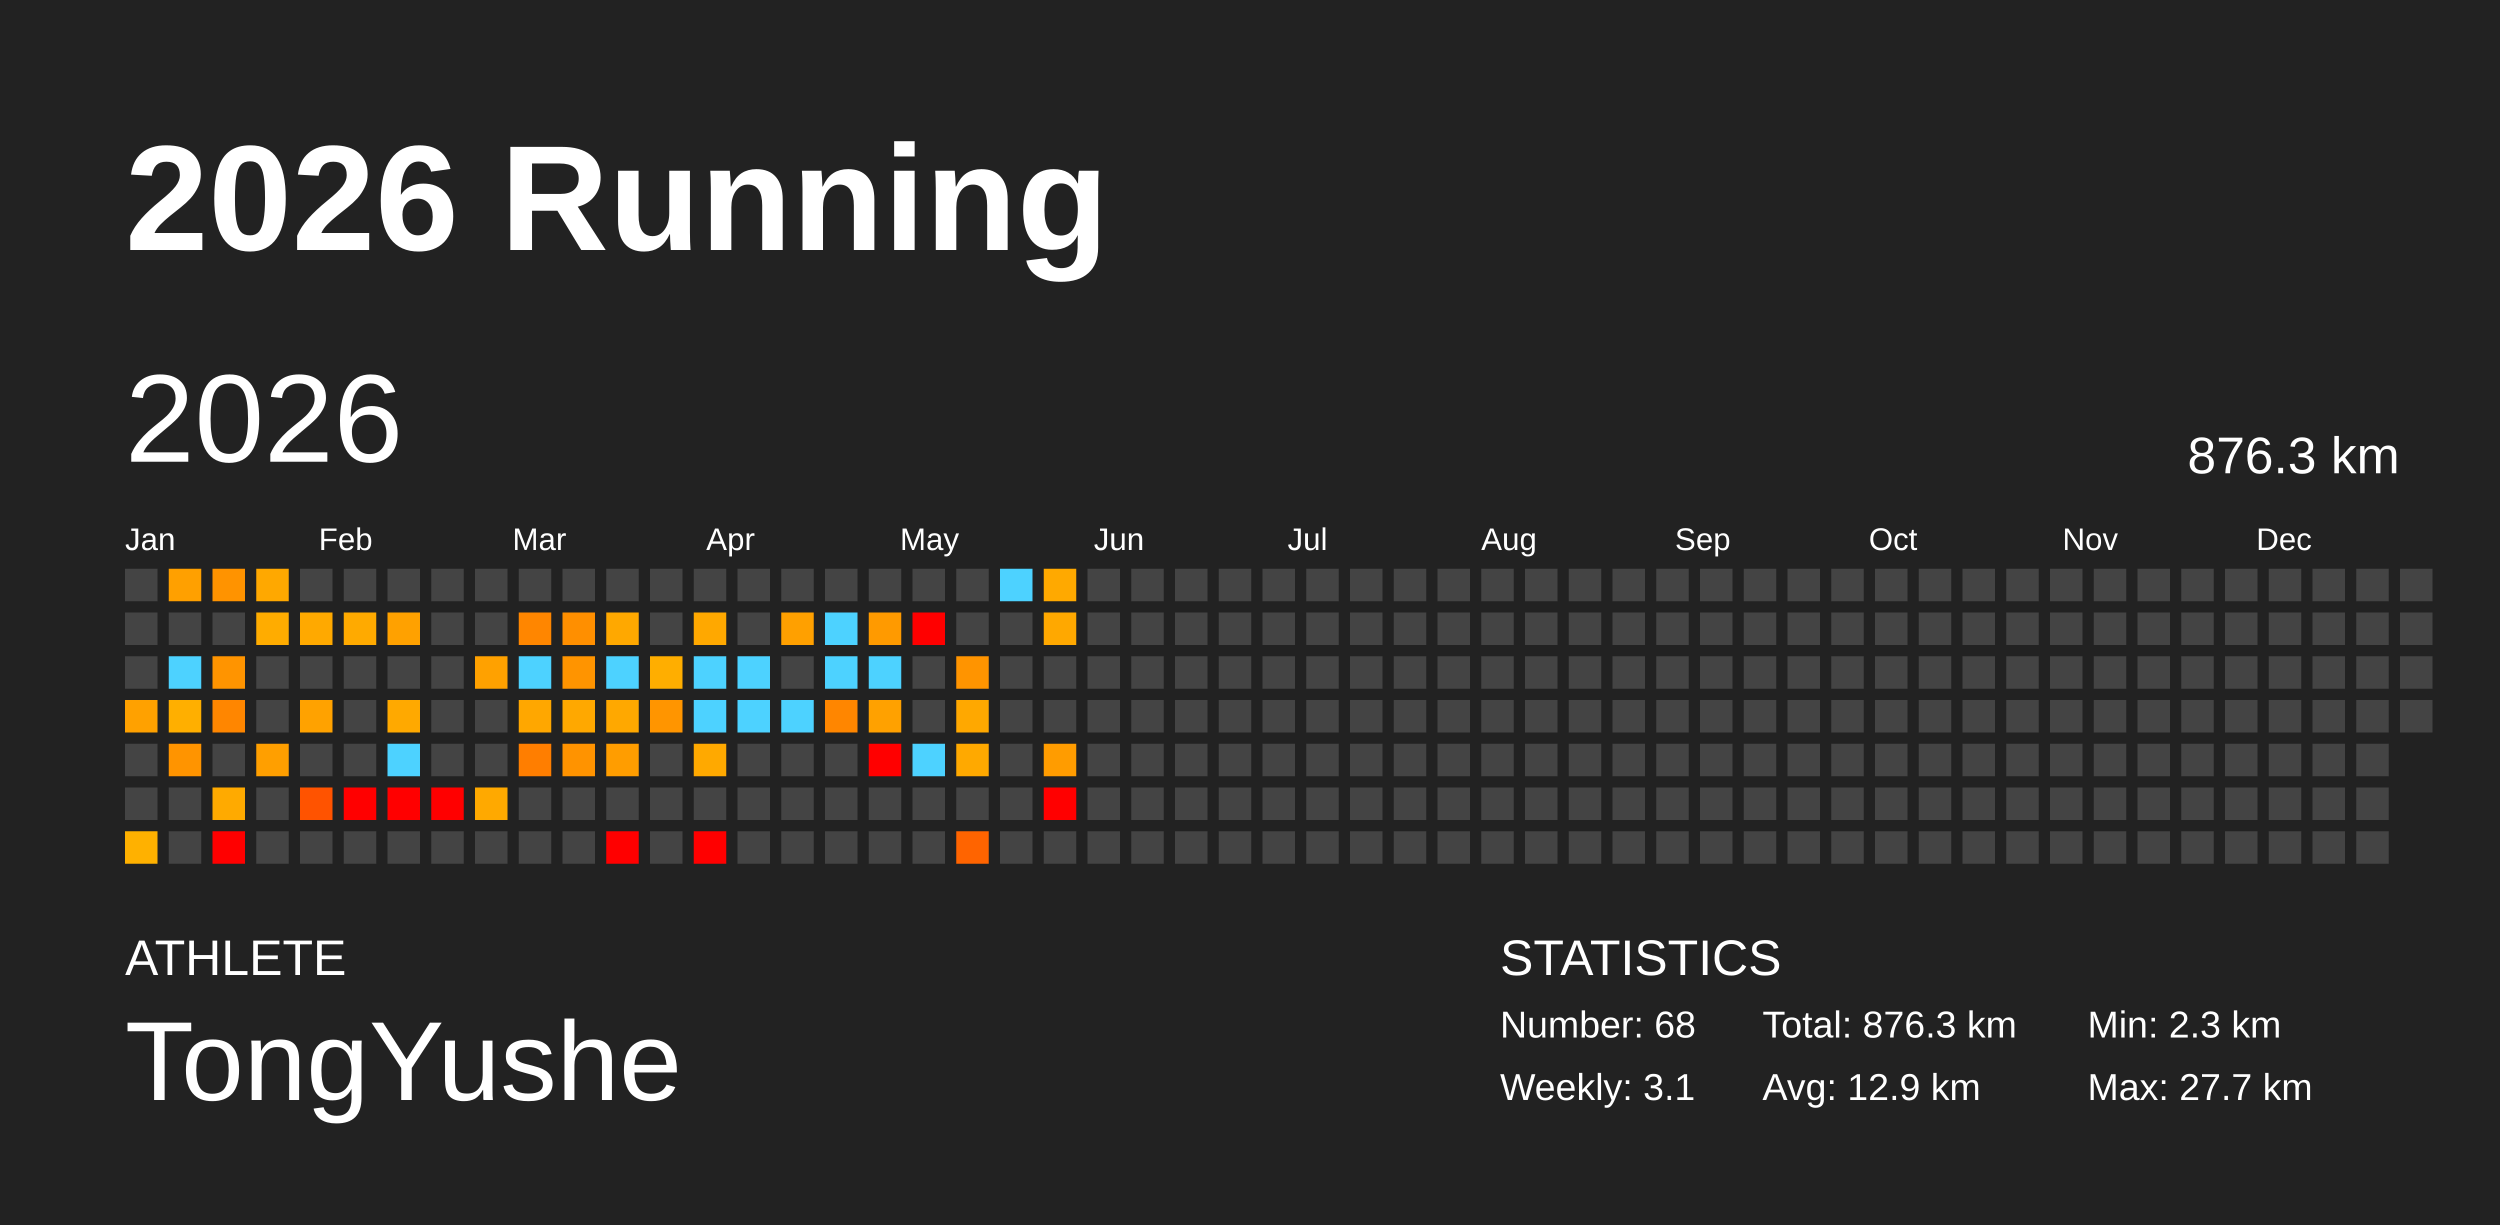
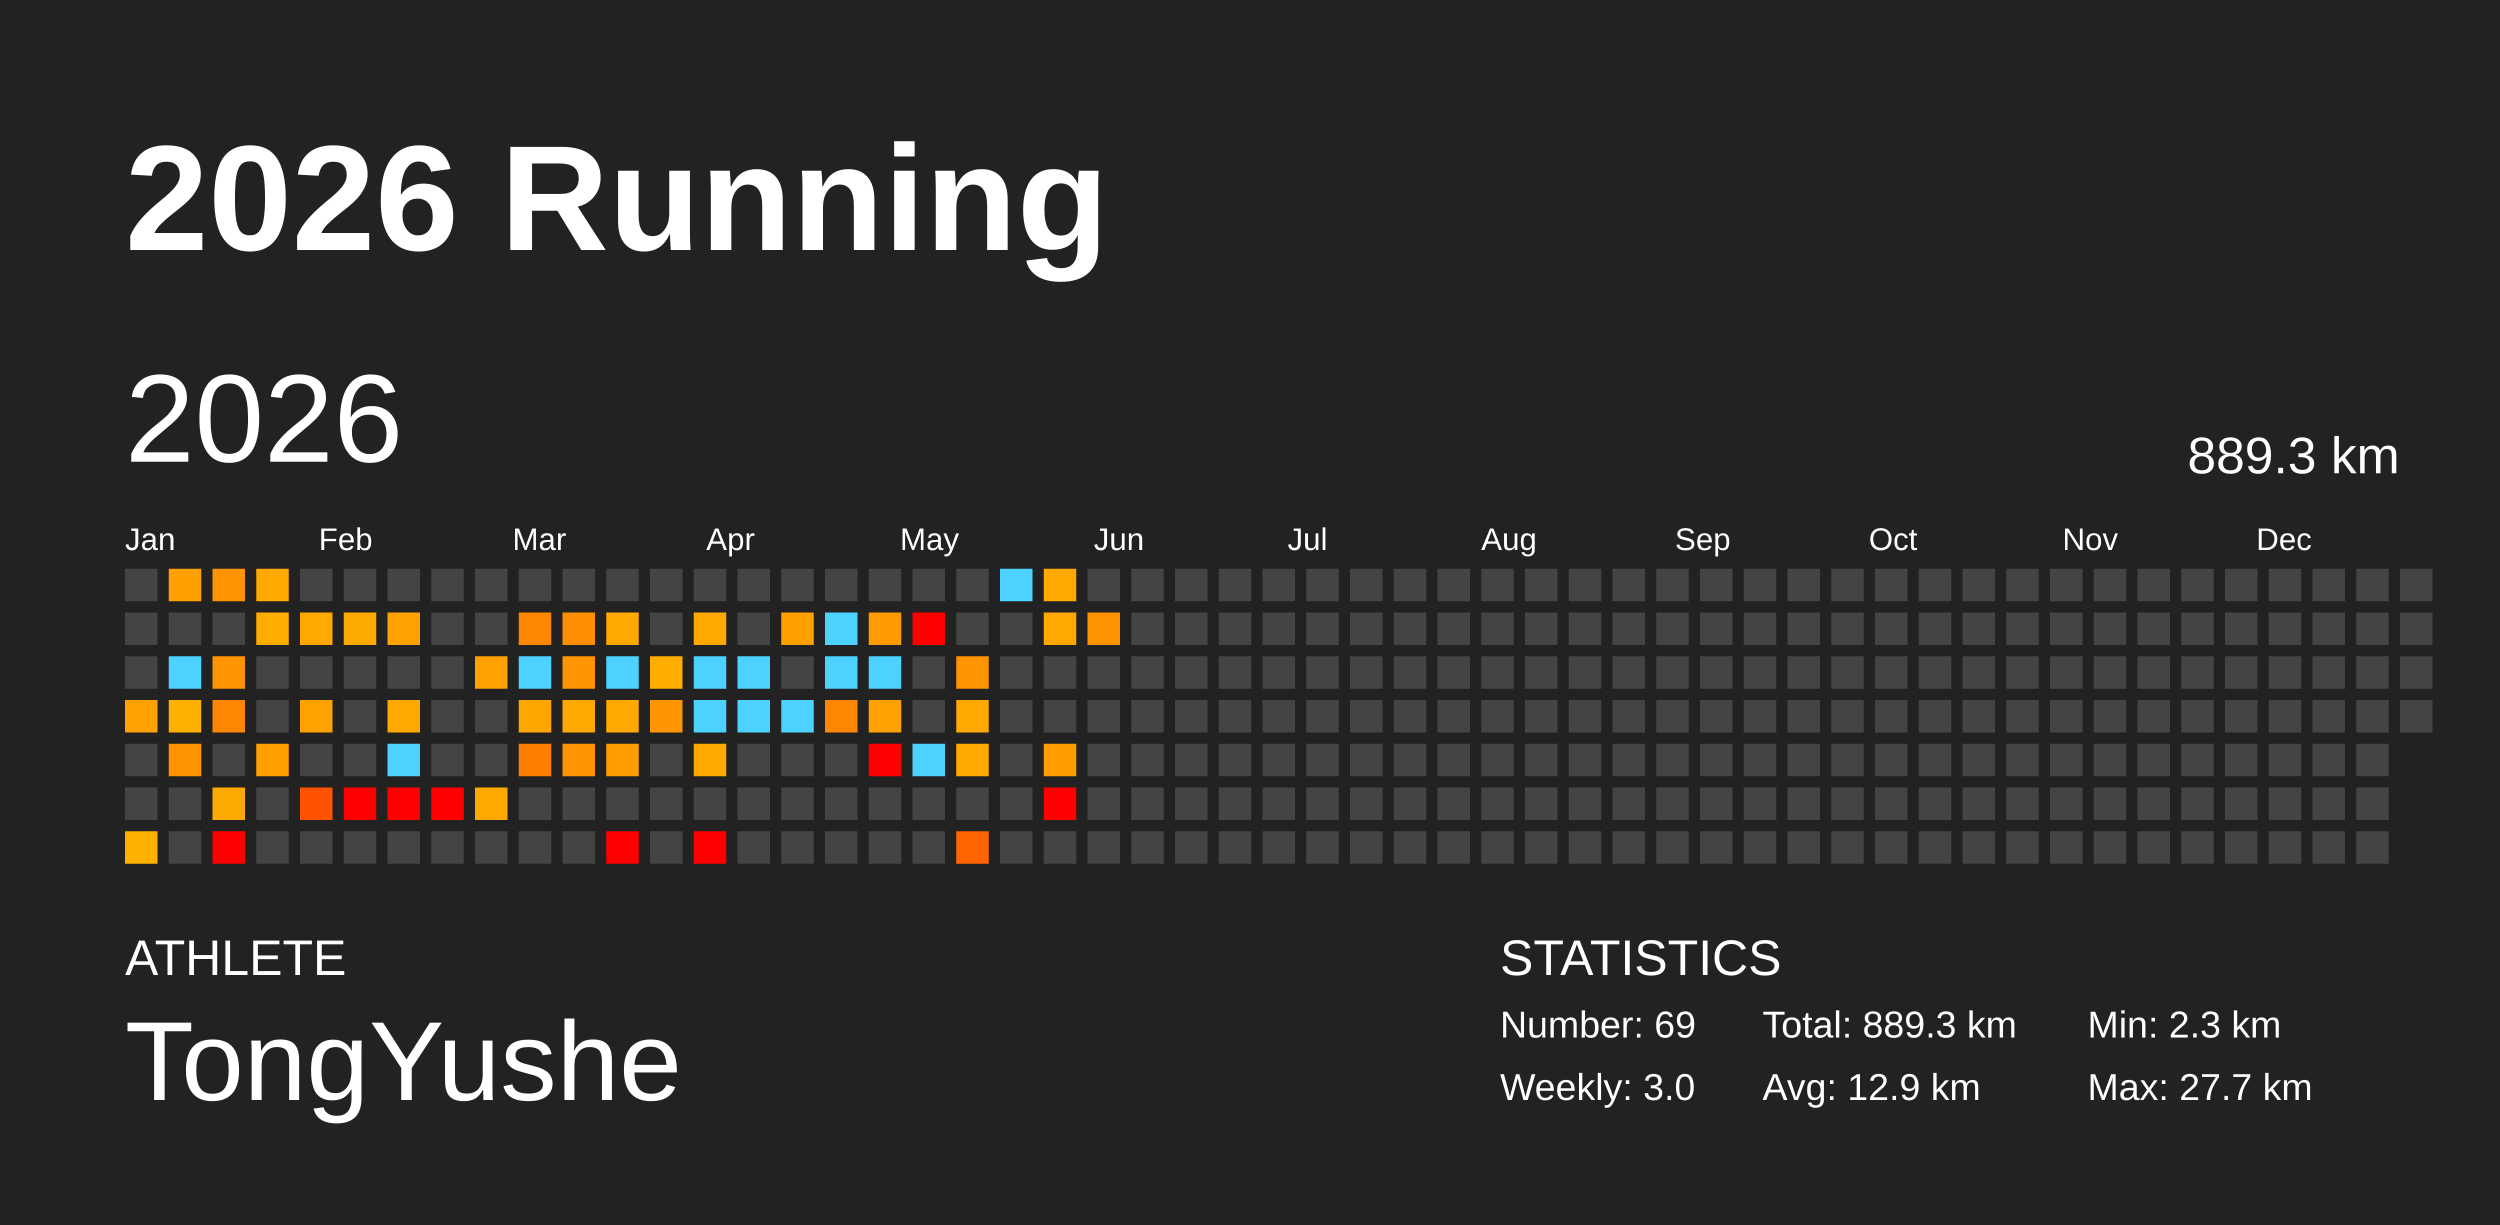
<svg xmlns="http://www.w3.org/2000/svg" baseProfile="full" height="98mm" version="1.1" viewBox="0,0,200,98" width="200mm">
  <defs />
  <rect fill="#222222" height="98" width="200" x="0" y="0" />
  <text fill="#FFFFFF" style="font-size:12px; font-family:Arial; font-weight:bold;" x="10" y="20">2026 Running</text>
  <text fill="#FFFFFF" style="font-size:4px; font-family:Arial" x="10" y="78">ATHLETE</text>
  <text fill="#FFFFFF" style="font-size:9px; font-family:Arial" x="10" y="88">TongYushe</text>
  <text fill="#FFFFFF" style="font-size:4px; font-family:Arial" x="120" y="78">STATISTICS</text>
-   <text fill="#FFFFFF" style="font-size:3px; font-family:Arial" x="120" y="83">Number: 68</text>
-   <text fill="#FFFFFF" style="font-size:3px; font-family:Arial" x="120" y="88">Weekly: 3.1</text>
-   <text fill="#FFFFFF" style="font-size:3px; font-family:Arial" x="141" y="83">Total: 876.3 km</text>
+   <text fill="#FFFFFF" style="font-size:3px; font-family:Arial" x="120" y="83">Number: 69</text>
+   <text fill="#FFFFFF" style="font-size:3px; font-family:Arial" x="120" y="88">Weekly: 3.0</text>
+   <text fill="#FFFFFF" style="font-size:3px; font-family:Arial" x="141" y="83">Total: 889.3 km</text>
  <text fill="#FFFFFF" style="font-size:3px; font-family:Arial" x="141" y="88">Avg: 12.9 km</text>
  <text fill="#FFFFFF" style="font-size:3px; font-family:Arial" x="167" y="83">Min: 2.3 km</text>
  <text fill="#FFFFFF" style="font-size:3px; font-family:Arial" x="167" y="88">Max: 27.7 km</text>
  <text dominant-baseline="hanging" fill="#FFFFFF" style="font-size:10.0px; font-family:Arial;" x="10" y="30">2026</text>
-   <text dominant-baseline="hanging" fill="#FFFFFF" style="font-size:4.125px; font-family:Arial;" x="175" y="35">876.3 km</text>
+   <text dominant-baseline="hanging" fill="#FFFFFF" style="font-size:4.125px; font-family:Arial;" x="175" y="35">889.3 km</text>
  <text fill="#FFFFFF" style="font-size:2.5px; font-family:Arial" x="10.0" y="44">Jan</text>
  <text fill="#FFFFFF" style="font-size:2.5px; font-family:Arial" x="25.5" y="44">Feb</text>
  <text fill="#FFFFFF" style="font-size:2.5px; font-family:Arial" x="41.0" y="44">Mar</text>
  <text fill="#FFFFFF" style="font-size:2.5px; font-family:Arial" x="56.5" y="44">Apr</text>
  <text fill="#FFFFFF" style="font-size:2.5px; font-family:Arial" x="72.0" y="44">May</text>
  <text fill="#FFFFFF" style="font-size:2.5px; font-family:Arial" x="87.5" y="44">Jun</text>
  <text fill="#FFFFFF" style="font-size:2.5px; font-family:Arial" x="103.0" y="44">Jul</text>
  <text fill="#FFFFFF" style="font-size:2.5px; font-family:Arial" x="118.5" y="44">Aug</text>
  <text fill="#FFFFFF" style="font-size:2.5px; font-family:Arial" x="134.0" y="44">Sep</text>
  <text fill="#FFFFFF" style="font-size:2.5px; font-family:Arial" x="149.5" y="44">Oct</text>
  <text fill="#FFFFFF" style="font-size:2.5px; font-family:Arial" x="165.0" y="44">Nov</text>
  <text fill="#FFFFFF" style="font-size:2.5px; font-family:Arial" x="180.5" y="44">Dec</text>
  <rect fill="#444444" height="2.6" width="2.6" x="10.0" y="45.5" />
  <rect fill="#444444" height="2.6" width="2.6" x="10.0" y="49.0" />
  <rect fill="#444444" height="2.6" width="2.6" x="10.0" y="52.5" />
  <rect fill="#ffa100" height="2.6" width="2.6" x="10.0" y="56.0" />
  <rect fill="#444444" height="2.6" width="2.6" x="10.0" y="59.5" />
  <rect fill="#444444" height="2.6" width="2.6" x="10.0" y="63.0" />
  <rect fill="#ffb100" height="2.6" width="2.6" x="10.0" y="66.5" />
  <rect fill="#ffa000" height="2.6" width="2.6" x="13.5" y="45.5" />
  <rect fill="#444444" height="2.6" width="2.6" x="13.5" y="49.0" />
  <rect fill="#4dd2ff" height="2.6" width="2.6" x="13.5" y="52.5" />
  <rect fill="#ffaf00" height="2.6" width="2.6" x="13.5" y="56.0" />
  <rect fill="#ff9400" height="2.6" width="2.6" x="13.5" y="59.5" />
  <rect fill="#444444" height="2.6" width="2.6" x="13.5" y="63.0" />
  <rect fill="#444444" height="2.6" width="2.6" x="13.5" y="66.5" />
  <rect fill="#ff9300" height="2.6" width="2.6" x="17.0" y="45.5" />
  <rect fill="#444444" height="2.6" width="2.6" x="17.0" y="49.0" />
  <rect fill="#ff9400" height="2.6" width="2.6" x="17.0" y="52.5" />
  <rect fill="#ff8600" height="2.6" width="2.6" x="17.0" y="56.0" />
  <rect fill="#444444" height="2.6" width="2.6" x="17.0" y="59.5" />
  <rect fill="#ffaa00" height="2.6" width="2.6" x="17.0" y="63.0" />
  <rect fill="red" height="2.6" width="2.6" x="17.0" y="66.5" />
  <rect fill="#ffa800" height="2.6" width="2.6" x="20.5" y="45.5" />
  <rect fill="#ffac00" height="2.6" width="2.6" x="20.5" y="49.0" />
  <rect fill="#444444" height="2.6" width="2.6" x="20.5" y="52.5" />
  <rect fill="#444444" height="2.6" width="2.6" x="20.5" y="56.0" />
  <rect fill="#ff9f00" height="2.6" width="2.6" x="20.5" y="59.5" />
  <rect fill="#444444" height="2.6" width="2.6" x="20.5" y="63.0" />
  <rect fill="#444444" height="2.6" width="2.6" x="20.5" y="66.5" />
  <rect fill="#444444" height="2.6" width="2.6" x="24.0" y="45.5" />
  <rect fill="#ffa900" height="2.6" width="2.6" x="24.0" y="49.0" />
  <rect fill="#444444" height="2.6" width="2.6" x="24.0" y="52.5" />
  <rect fill="#ffa200" height="2.6" width="2.6" x="24.0" y="56.0" />
  <rect fill="#444444" height="2.6" width="2.6" x="24.0" y="59.5" />
  <rect fill="#ff5300" height="2.6" width="2.6" x="24.0" y="63.0" />
  <rect fill="#444444" height="2.6" width="2.6" x="24.0" y="66.5" />
  <rect fill="#444444" height="2.6" width="2.6" x="27.5" y="45.5" />
  <rect fill="#ffaa00" height="2.6" width="2.6" x="27.5" y="49.0" />
  <rect fill="#444444" height="2.6" width="2.6" x="27.5" y="52.5" />
  <rect fill="#444444" height="2.6" width="2.6" x="27.5" y="56.0" />
  <rect fill="#444444" height="2.6" width="2.6" x="27.5" y="59.5" />
  <rect fill="red" height="2.6" width="2.6" x="27.5" y="63.0" />
  <rect fill="#444444" height="2.6" width="2.6" x="27.5" y="66.5" />
  <rect fill="#444444" height="2.6" width="2.6" x="31.0" y="45.5" />
  <rect fill="#ffa100" height="2.6" width="2.6" x="31.0" y="49.0" />
  <rect fill="#444444" height="2.6" width="2.6" x="31.0" y="52.5" />
  <rect fill="#ffa900" height="2.6" width="2.6" x="31.0" y="56.0" />
  <rect fill="#4dd2ff" height="2.6" width="2.6" x="31.0" y="59.5" />
  <rect fill="red" height="2.6" width="2.6" x="31.0" y="63.0" />
  <rect fill="#444444" height="2.6" width="2.6" x="31.0" y="66.5" />
  <rect fill="#444444" height="2.6" width="2.6" x="34.5" y="45.5" />
  <rect fill="#444444" height="2.6" width="2.6" x="34.5" y="49.0" />
  <rect fill="#444444" height="2.6" width="2.6" x="34.5" y="52.5" />
  <rect fill="#444444" height="2.6" width="2.6" x="34.5" y="56.0" />
  <rect fill="#444444" height="2.6" width="2.6" x="34.5" y="59.5" />
  <rect fill="red" height="2.6" width="2.6" x="34.5" y="63.0" />
  <rect fill="#444444" height="2.6" width="2.6" x="34.5" y="66.5" />
  <rect fill="#444444" height="2.6" width="2.6" x="38.0" y="45.5" />
  <rect fill="#444444" height="2.6" width="2.6" x="38.0" y="49.0" />
  <rect fill="#ffa100" height="2.6" width="2.6" x="38.0" y="52.5" />
  <rect fill="#444444" height="2.6" width="2.6" x="38.0" y="56.0" />
  <rect fill="#444444" height="2.6" width="2.6" x="38.0" y="59.5" />
  <rect fill="#ffa900" height="2.6" width="2.6" x="38.0" y="63.0" />
  <rect fill="#444444" height="2.6" width="2.6" x="38.0" y="66.5" />
  <rect fill="#444444" height="2.6" width="2.6" x="41.5" y="45.5" />
  <rect fill="#ff8600" height="2.6" width="2.6" x="41.5" y="49.0" />
  <rect fill="#4dd2ff" height="2.6" width="2.6" x="41.5" y="52.5" />
  <rect fill="#ffa700" height="2.6" width="2.6" x="41.5" y="56.0" />
  <rect fill="#ff7e00" height="2.6" width="2.6" x="41.5" y="59.5" />
  <rect fill="#444444" height="2.6" width="2.6" x="41.5" y="63.0" />
  <rect fill="#444444" height="2.6" width="2.6" x="41.5" y="66.5" />
  <rect fill="#444444" height="2.6" width="2.6" x="45.0" y="45.5" />
  <rect fill="#ff8f00" height="2.6" width="2.6" x="45.0" y="49.0" />
  <rect fill="#ff9400" height="2.6" width="2.6" x="45.0" y="52.5" />
  <rect fill="#ffa800" height="2.6" width="2.6" x="45.0" y="56.0" />
  <rect fill="#ff9300" height="2.6" width="2.6" x="45.0" y="59.5" />
  <rect fill="#444444" height="2.6" width="2.6" x="45.0" y="63.0" />
  <rect fill="#444444" height="2.6" width="2.6" x="45.0" y="66.5" />
  <rect fill="#444444" height="2.6" width="2.6" x="48.5" y="45.5" />
  <rect fill="#ffa800" height="2.6" width="2.6" x="48.5" y="49.0" />
  <rect fill="#4dd2ff" height="2.6" width="2.6" x="48.5" y="52.5" />
  <rect fill="#ffa800" height="2.6" width="2.6" x="48.5" y="56.0" />
  <rect fill="#ff9d00" height="2.6" width="2.6" x="48.5" y="59.5" />
  <rect fill="#444444" height="2.6" width="2.6" x="48.5" y="63.0" />
  <rect fill="red" height="2.6" width="2.6" x="48.5" y="66.5" />
  <rect fill="#444444" height="2.6" width="2.6" x="52.0" y="45.5" />
  <rect fill="#444444" height="2.6" width="2.6" x="52.0" y="49.0" />
  <rect fill="#ffae00" height="2.6" width="2.6" x="52.0" y="52.5" />
  <rect fill="#ff9500" height="2.6" width="2.6" x="52.0" y="56.0" />
  <rect fill="#444444" height="2.6" width="2.6" x="52.0" y="59.5" />
  <rect fill="#444444" height="2.6" width="2.6" x="52.0" y="63.0" />
  <rect fill="#444444" height="2.6" width="2.6" x="52.0" y="66.5" />
  <rect fill="#444444" height="2.6" width="2.6" x="55.5" y="45.5" />
  <rect fill="#ffa800" height="2.6" width="2.6" x="55.5" y="49.0" />
  <rect fill="#4dd2ff" height="2.6" width="2.6" x="55.5" y="52.5" />
  <rect fill="#4dd2ff" height="2.6" width="2.6" x="55.5" y="56.0" />
  <rect fill="#ffa900" height="2.6" width="2.6" x="55.5" y="59.5" />
  <rect fill="#444444" height="2.6" width="2.6" x="55.5" y="63.0" />
  <rect fill="red" height="2.6" width="2.6" x="55.5" y="66.5" />
  <rect fill="#444444" height="2.6" width="2.6" x="59.0" y="45.5" />
  <rect fill="#444444" height="2.6" width="2.6" x="59.0" y="49.0" />
  <rect fill="#4dd2ff" height="2.6" width="2.6" x="59.0" y="52.5" />
  <rect fill="#4dd2ff" height="2.6" width="2.6" x="59.0" y="56.0" />
  <rect fill="#444444" height="2.6" width="2.6" x="59.0" y="59.5" />
  <rect fill="#444444" height="2.6" width="2.6" x="59.0" y="63.0" />
  <rect fill="#444444" height="2.6" width="2.6" x="59.0" y="66.5" />
  <rect fill="#444444" height="2.6" width="2.6" x="62.5" y="45.5" />
  <rect fill="#ffa000" height="2.6" width="2.6" x="62.5" y="49.0" />
  <rect fill="#444444" height="2.6" width="2.6" x="62.5" y="52.5" />
  <rect fill="#4dd2ff" height="2.6" width="2.6" x="62.5" y="56.0" />
  <rect fill="#444444" height="2.6" width="2.6" x="62.5" y="59.5" />
  <rect fill="#444444" height="2.6" width="2.6" x="62.5" y="63.0" />
  <rect fill="#444444" height="2.6" width="2.6" x="62.5" y="66.5" />
  <rect fill="#444444" height="2.6" width="2.6" x="66.0" y="45.5" />
  <rect fill="#4dd2ff" height="2.6" width="2.6" x="66.0" y="49.0" />
  <rect fill="#4dd2ff" height="2.6" width="2.6" x="66.0" y="52.5" />
  <rect fill="#ff8600" height="2.6" width="2.6" x="66.0" y="56.0" />
  <rect fill="#444444" height="2.6" width="2.6" x="66.0" y="59.5" />
  <rect fill="#444444" height="2.6" width="2.6" x="66.0" y="63.0" />
  <rect fill="#444444" height="2.6" width="2.6" x="66.0" y="66.5" />
  <rect fill="#444444" height="2.6" width="2.6" x="69.5" y="45.5" />
  <rect fill="#ff9a00" height="2.6" width="2.6" x="69.5" y="49.0" />
  <rect fill="#4dd2ff" height="2.6" width="2.6" x="69.5" y="52.5" />
  <rect fill="#ffa100" height="2.6" width="2.6" x="69.5" y="56.0" />
  <rect fill="red" height="2.6" width="2.6" x="69.5" y="59.5" />
  <rect fill="#444444" height="2.6" width="2.6" x="69.5" y="63.0" />
  <rect fill="#444444" height="2.6" width="2.6" x="69.5" y="66.5" />
  <rect fill="#444444" height="2.6" width="2.6" x="73.0" y="45.5" />
  <rect fill="red" height="2.6" width="2.6" x="73.0" y="49.0" />
  <rect fill="#444444" height="2.6" width="2.6" x="73.0" y="52.5" />
  <rect fill="#444444" height="2.6" width="2.6" x="73.0" y="56.0" />
  <rect fill="#4dd2ff" height="2.6" width="2.6" x="73.0" y="59.5" />
  <rect fill="#444444" height="2.6" width="2.6" x="73.0" y="63.0" />
  <rect fill="#444444" height="2.6" width="2.6" x="73.0" y="66.5" />
  <rect fill="#444444" height="2.6" width="2.6" x="76.5" y="45.5" />
  <rect fill="#444444" height="2.6" width="2.6" x="76.5" y="49.0" />
  <rect fill="#ff9400" height="2.6" width="2.6" x="76.5" y="52.5" />
  <rect fill="#ffa800" height="2.6" width="2.6" x="76.5" y="56.0" />
  <rect fill="#ffa900" height="2.6" width="2.6" x="76.5" y="59.5" />
  <rect fill="#444444" height="2.6" width="2.6" x="76.5" y="63.0" />
  <rect fill="#ff6400" height="2.6" width="2.6" x="76.5" y="66.5" />
  <rect fill="#4dd2ff" height="2.6" width="2.6" x="80.0" y="45.5" />
  <rect fill="#444444" height="2.6" width="2.6" x="80.0" y="49.0" />
  <rect fill="#444444" height="2.6" width="2.6" x="80.0" y="52.5" />
  <rect fill="#444444" height="2.6" width="2.6" x="80.0" y="56.0" />
  <rect fill="#444444" height="2.6" width="2.6" x="80.0" y="59.5" />
  <rect fill="#444444" height="2.6" width="2.6" x="80.0" y="63.0" />
  <rect fill="#444444" height="2.6" width="2.6" x="80.0" y="66.5" />
  <rect fill="#ffa900" height="2.6" width="2.6" x="83.5" y="45.5" />
  <rect fill="#ffa800" height="2.6" width="2.6" x="83.5" y="49.0" />
  <rect fill="#444444" height="2.6" width="2.6" x="83.5" y="52.5" />
  <rect fill="#444444" height="2.6" width="2.6" x="83.5" y="56.0" />
  <rect fill="#ff9c00" height="2.6" width="2.6" x="83.5" y="59.5" />
  <rect fill="red" height="2.6" width="2.6" x="83.5" y="63.0" />
  <rect fill="#444444" height="2.6" width="2.6" x="83.5" y="66.5" />
  <rect fill="#444444" height="2.6" width="2.6" x="87.0" y="45.5" />
-   <rect fill="#444444" height="2.6" width="2.6" x="87.0" y="49.0" />
+   <rect fill="#ff9400" height="2.6" width="2.6" x="87.0" y="49.0" />
  <rect fill="#444444" height="2.6" width="2.6" x="87.0" y="52.5" />
  <rect fill="#444444" height="2.6" width="2.6" x="87.0" y="56.0" />
  <rect fill="#444444" height="2.6" width="2.6" x="87.0" y="59.5" />
  <rect fill="#444444" height="2.6" width="2.6" x="87.0" y="63.0" />
  <rect fill="#444444" height="2.6" width="2.6" x="87.0" y="66.5" />
  <rect fill="#444444" height="2.6" width="2.6" x="90.5" y="45.5" />
  <rect fill="#444444" height="2.6" width="2.6" x="90.5" y="49.0" />
  <rect fill="#444444" height="2.6" width="2.6" x="90.5" y="52.5" />
  <rect fill="#444444" height="2.6" width="2.6" x="90.5" y="56.0" />
  <rect fill="#444444" height="2.6" width="2.6" x="90.5" y="59.5" />
  <rect fill="#444444" height="2.6" width="2.6" x="90.5" y="63.0" />
  <rect fill="#444444" height="2.6" width="2.6" x="90.5" y="66.5" />
  <rect fill="#444444" height="2.6" width="2.6" x="94.0" y="45.5" />
  <rect fill="#444444" height="2.6" width="2.6" x="94.0" y="49.0" />
  <rect fill="#444444" height="2.6" width="2.6" x="94.0" y="52.5" />
  <rect fill="#444444" height="2.6" width="2.6" x="94.0" y="56.0" />
  <rect fill="#444444" height="2.6" width="2.6" x="94.0" y="59.5" />
  <rect fill="#444444" height="2.6" width="2.6" x="94.0" y="63.0" />
  <rect fill="#444444" height="2.6" width="2.6" x="94.0" y="66.5" />
  <rect fill="#444444" height="2.6" width="2.6" x="97.5" y="45.5" />
  <rect fill="#444444" height="2.6" width="2.6" x="97.5" y="49.0" />
  <rect fill="#444444" height="2.6" width="2.6" x="97.5" y="52.5" />
  <rect fill="#444444" height="2.6" width="2.6" x="97.5" y="56.0" />
  <rect fill="#444444" height="2.6" width="2.6" x="97.5" y="59.5" />
  <rect fill="#444444" height="2.6" width="2.6" x="97.5" y="63.0" />
  <rect fill="#444444" height="2.6" width="2.6" x="97.5" y="66.5" />
  <rect fill="#444444" height="2.6" width="2.6" x="101.0" y="45.5" />
  <rect fill="#444444" height="2.6" width="2.6" x="101.0" y="49.0" />
  <rect fill="#444444" height="2.6" width="2.6" x="101.0" y="52.5" />
  <rect fill="#444444" height="2.6" width="2.6" x="101.0" y="56.0" />
  <rect fill="#444444" height="2.6" width="2.6" x="101.0" y="59.5" />
  <rect fill="#444444" height="2.6" width="2.6" x="101.0" y="63.0" />
  <rect fill="#444444" height="2.6" width="2.6" x="101.0" y="66.5" />
  <rect fill="#444444" height="2.6" width="2.6" x="104.5" y="45.5" />
  <rect fill="#444444" height="2.6" width="2.6" x="104.5" y="49.0" />
  <rect fill="#444444" height="2.6" width="2.6" x="104.5" y="52.5" />
  <rect fill="#444444" height="2.6" width="2.6" x="104.5" y="56.0" />
  <rect fill="#444444" height="2.6" width="2.6" x="104.5" y="59.5" />
  <rect fill="#444444" height="2.6" width="2.6" x="104.5" y="63.0" />
  <rect fill="#444444" height="2.6" width="2.6" x="104.5" y="66.5" />
  <rect fill="#444444" height="2.6" width="2.6" x="108.0" y="45.5" />
  <rect fill="#444444" height="2.6" width="2.6" x="108.0" y="49.0" />
  <rect fill="#444444" height="2.6" width="2.6" x="108.0" y="52.5" />
  <rect fill="#444444" height="2.6" width="2.6" x="108.0" y="56.0" />
  <rect fill="#444444" height="2.6" width="2.6" x="108.0" y="59.5" />
  <rect fill="#444444" height="2.6" width="2.6" x="108.0" y="63.0" />
  <rect fill="#444444" height="2.6" width="2.6" x="108.0" y="66.5" />
  <rect fill="#444444" height="2.6" width="2.6" x="111.5" y="45.5" />
  <rect fill="#444444" height="2.6" width="2.6" x="111.5" y="49.0" />
  <rect fill="#444444" height="2.6" width="2.6" x="111.5" y="52.5" />
  <rect fill="#444444" height="2.6" width="2.6" x="111.5" y="56.0" />
  <rect fill="#444444" height="2.6" width="2.6" x="111.5" y="59.5" />
  <rect fill="#444444" height="2.6" width="2.6" x="111.5" y="63.0" />
  <rect fill="#444444" height="2.6" width="2.6" x="111.5" y="66.5" />
  <rect fill="#444444" height="2.6" width="2.6" x="115.0" y="45.5" />
  <rect fill="#444444" height="2.6" width="2.6" x="115.0" y="49.0" />
  <rect fill="#444444" height="2.6" width="2.6" x="115.0" y="52.5" />
  <rect fill="#444444" height="2.6" width="2.6" x="115.0" y="56.0" />
  <rect fill="#444444" height="2.6" width="2.6" x="115.0" y="59.5" />
  <rect fill="#444444" height="2.6" width="2.6" x="115.0" y="63.0" />
  <rect fill="#444444" height="2.6" width="2.6" x="115.0" y="66.5" />
  <rect fill="#444444" height="2.6" width="2.6" x="118.5" y="45.5" />
  <rect fill="#444444" height="2.6" width="2.6" x="118.5" y="49.0" />
  <rect fill="#444444" height="2.6" width="2.6" x="118.5" y="52.5" />
  <rect fill="#444444" height="2.6" width="2.6" x="118.5" y="56.0" />
  <rect fill="#444444" height="2.6" width="2.6" x="118.5" y="59.5" />
  <rect fill="#444444" height="2.6" width="2.6" x="118.5" y="63.0" />
  <rect fill="#444444" height="2.6" width="2.6" x="118.5" y="66.5" />
  <rect fill="#444444" height="2.6" width="2.6" x="122.0" y="45.5" />
  <rect fill="#444444" height="2.6" width="2.6" x="122.0" y="49.0" />
  <rect fill="#444444" height="2.6" width="2.6" x="122.0" y="52.5" />
  <rect fill="#444444" height="2.6" width="2.6" x="122.0" y="56.0" />
  <rect fill="#444444" height="2.6" width="2.6" x="122.0" y="59.5" />
  <rect fill="#444444" height="2.6" width="2.6" x="122.0" y="63.0" />
  <rect fill="#444444" height="2.6" width="2.6" x="122.0" y="66.5" />
  <rect fill="#444444" height="2.6" width="2.6" x="125.5" y="45.5" />
  <rect fill="#444444" height="2.6" width="2.6" x="125.5" y="49.0" />
  <rect fill="#444444" height="2.6" width="2.6" x="125.5" y="52.5" />
  <rect fill="#444444" height="2.6" width="2.6" x="125.5" y="56.0" />
  <rect fill="#444444" height="2.6" width="2.6" x="125.5" y="59.5" />
  <rect fill="#444444" height="2.6" width="2.6" x="125.5" y="63.0" />
  <rect fill="#444444" height="2.6" width="2.6" x="125.5" y="66.5" />
  <rect fill="#444444" height="2.6" width="2.6" x="129.0" y="45.5" />
  <rect fill="#444444" height="2.6" width="2.6" x="129.0" y="49.0" />
  <rect fill="#444444" height="2.6" width="2.6" x="129.0" y="52.5" />
  <rect fill="#444444" height="2.6" width="2.6" x="129.0" y="56.0" />
  <rect fill="#444444" height="2.6" width="2.6" x="129.0" y="59.5" />
  <rect fill="#444444" height="2.6" width="2.6" x="129.0" y="63.0" />
  <rect fill="#444444" height="2.6" width="2.6" x="129.0" y="66.5" />
  <rect fill="#444444" height="2.6" width="2.6" x="132.5" y="45.5" />
  <rect fill="#444444" height="2.6" width="2.6" x="132.5" y="49.0" />
  <rect fill="#444444" height="2.6" width="2.6" x="132.5" y="52.5" />
  <rect fill="#444444" height="2.6" width="2.6" x="132.5" y="56.0" />
  <rect fill="#444444" height="2.6" width="2.6" x="132.5" y="59.5" />
  <rect fill="#444444" height="2.6" width="2.6" x="132.5" y="63.0" />
  <rect fill="#444444" height="2.6" width="2.6" x="132.5" y="66.5" />
  <rect fill="#444444" height="2.6" width="2.6" x="136.0" y="45.5" />
  <rect fill="#444444" height="2.6" width="2.6" x="136.0" y="49.0" />
  <rect fill="#444444" height="2.6" width="2.6" x="136.0" y="52.5" />
  <rect fill="#444444" height="2.6" width="2.6" x="136.0" y="56.0" />
  <rect fill="#444444" height="2.6" width="2.6" x="136.0" y="59.5" />
  <rect fill="#444444" height="2.6" width="2.6" x="136.0" y="63.0" />
  <rect fill="#444444" height="2.6" width="2.6" x="136.0" y="66.5" />
  <rect fill="#444444" height="2.6" width="2.6" x="139.5" y="45.5" />
  <rect fill="#444444" height="2.6" width="2.6" x="139.5" y="49.0" />
  <rect fill="#444444" height="2.6" width="2.6" x="139.5" y="52.5" />
  <rect fill="#444444" height="2.6" width="2.6" x="139.5" y="56.0" />
  <rect fill="#444444" height="2.6" width="2.6" x="139.5" y="59.5" />
  <rect fill="#444444" height="2.6" width="2.6" x="139.5" y="63.0" />
  <rect fill="#444444" height="2.6" width="2.6" x="139.5" y="66.5" />
  <rect fill="#444444" height="2.6" width="2.6" x="143.0" y="45.5" />
  <rect fill="#444444" height="2.6" width="2.6" x="143.0" y="49.0" />
  <rect fill="#444444" height="2.6" width="2.6" x="143.0" y="52.5" />
  <rect fill="#444444" height="2.6" width="2.6" x="143.0" y="56.0" />
  <rect fill="#444444" height="2.6" width="2.6" x="143.0" y="59.5" />
  <rect fill="#444444" height="2.6" width="2.6" x="143.0" y="63.0" />
  <rect fill="#444444" height="2.6" width="2.6" x="143.0" y="66.5" />
  <rect fill="#444444" height="2.6" width="2.6" x="146.5" y="45.5" />
  <rect fill="#444444" height="2.6" width="2.6" x="146.5" y="49.0" />
  <rect fill="#444444" height="2.6" width="2.6" x="146.5" y="52.5" />
  <rect fill="#444444" height="2.6" width="2.6" x="146.5" y="56.0" />
  <rect fill="#444444" height="2.6" width="2.6" x="146.5" y="59.5" />
  <rect fill="#444444" height="2.6" width="2.6" x="146.5" y="63.0" />
  <rect fill="#444444" height="2.6" width="2.6" x="146.5" y="66.5" />
  <rect fill="#444444" height="2.6" width="2.6" x="150.0" y="45.5" />
  <rect fill="#444444" height="2.6" width="2.6" x="150.0" y="49.0" />
  <rect fill="#444444" height="2.6" width="2.6" x="150.0" y="52.5" />
  <rect fill="#444444" height="2.6" width="2.6" x="150.0" y="56.0" />
  <rect fill="#444444" height="2.6" width="2.6" x="150.0" y="59.5" />
  <rect fill="#444444" height="2.6" width="2.6" x="150.0" y="63.0" />
  <rect fill="#444444" height="2.6" width="2.6" x="150.0" y="66.5" />
  <rect fill="#444444" height="2.6" width="2.6" x="153.5" y="45.5" />
  <rect fill="#444444" height="2.6" width="2.6" x="153.5" y="49.0" />
  <rect fill="#444444" height="2.6" width="2.6" x="153.5" y="52.5" />
  <rect fill="#444444" height="2.6" width="2.6" x="153.5" y="56.0" />
  <rect fill="#444444" height="2.6" width="2.6" x="153.5" y="59.5" />
  <rect fill="#444444" height="2.6" width="2.6" x="153.5" y="63.0" />
  <rect fill="#444444" height="2.6" width="2.6" x="153.5" y="66.5" />
  <rect fill="#444444" height="2.6" width="2.6" x="157.0" y="45.5" />
  <rect fill="#444444" height="2.6" width="2.6" x="157.0" y="49.0" />
  <rect fill="#444444" height="2.6" width="2.6" x="157.0" y="52.5" />
  <rect fill="#444444" height="2.6" width="2.6" x="157.0" y="56.0" />
  <rect fill="#444444" height="2.6" width="2.6" x="157.0" y="59.5" />
  <rect fill="#444444" height="2.6" width="2.6" x="157.0" y="63.0" />
  <rect fill="#444444" height="2.6" width="2.6" x="157.0" y="66.5" />
  <rect fill="#444444" height="2.6" width="2.6" x="160.5" y="45.5" />
  <rect fill="#444444" height="2.6" width="2.6" x="160.5" y="49.0" />
  <rect fill="#444444" height="2.6" width="2.6" x="160.5" y="52.5" />
  <rect fill="#444444" height="2.6" width="2.6" x="160.5" y="56.0" />
  <rect fill="#444444" height="2.6" width="2.6" x="160.5" y="59.5" />
  <rect fill="#444444" height="2.6" width="2.6" x="160.5" y="63.0" />
  <rect fill="#444444" height="2.6" width="2.6" x="160.5" y="66.5" />
  <rect fill="#444444" height="2.6" width="2.6" x="164.0" y="45.5" />
  <rect fill="#444444" height="2.6" width="2.6" x="164.0" y="49.0" />
  <rect fill="#444444" height="2.6" width="2.6" x="164.0" y="52.5" />
  <rect fill="#444444" height="2.6" width="2.6" x="164.0" y="56.0" />
  <rect fill="#444444" height="2.6" width="2.6" x="164.0" y="59.5" />
  <rect fill="#444444" height="2.6" width="2.6" x="164.0" y="63.0" />
  <rect fill="#444444" height="2.6" width="2.6" x="164.0" y="66.5" />
  <rect fill="#444444" height="2.6" width="2.6" x="167.5" y="45.5" />
  <rect fill="#444444" height="2.6" width="2.6" x="167.5" y="49.0" />
  <rect fill="#444444" height="2.6" width="2.6" x="167.5" y="52.5" />
  <rect fill="#444444" height="2.6" width="2.6" x="167.5" y="56.0" />
  <rect fill="#444444" height="2.6" width="2.6" x="167.5" y="59.5" />
  <rect fill="#444444" height="2.6" width="2.6" x="167.5" y="63.0" />
  <rect fill="#444444" height="2.6" width="2.6" x="167.5" y="66.5" />
  <rect fill="#444444" height="2.6" width="2.6" x="171.0" y="45.5" />
  <rect fill="#444444" height="2.6" width="2.6" x="171.0" y="49.0" />
  <rect fill="#444444" height="2.6" width="2.6" x="171.0" y="52.5" />
  <rect fill="#444444" height="2.6" width="2.6" x="171.0" y="56.0" />
  <rect fill="#444444" height="2.6" width="2.6" x="171.0" y="59.5" />
  <rect fill="#444444" height="2.6" width="2.6" x="171.0" y="63.0" />
  <rect fill="#444444" height="2.6" width="2.6" x="171.0" y="66.5" />
  <rect fill="#444444" height="2.6" width="2.6" x="174.5" y="45.5" />
  <rect fill="#444444" height="2.6" width="2.6" x="174.5" y="49.0" />
  <rect fill="#444444" height="2.6" width="2.6" x="174.5" y="52.5" />
  <rect fill="#444444" height="2.6" width="2.6" x="174.5" y="56.0" />
  <rect fill="#444444" height="2.6" width="2.6" x="174.5" y="59.5" />
  <rect fill="#444444" height="2.6" width="2.6" x="174.5" y="63.0" />
  <rect fill="#444444" height="2.6" width="2.6" x="174.5" y="66.5" />
  <rect fill="#444444" height="2.6" width="2.6" x="178.0" y="45.5" />
  <rect fill="#444444" height="2.6" width="2.6" x="178.0" y="49.0" />
  <rect fill="#444444" height="2.6" width="2.6" x="178.0" y="52.5" />
  <rect fill="#444444" height="2.6" width="2.6" x="178.0" y="56.0" />
  <rect fill="#444444" height="2.6" width="2.6" x="178.0" y="59.5" />
  <rect fill="#444444" height="2.6" width="2.6" x="178.0" y="63.0" />
  <rect fill="#444444" height="2.6" width="2.6" x="178.0" y="66.5" />
  <rect fill="#444444" height="2.6" width="2.6" x="181.5" y="45.5" />
  <rect fill="#444444" height="2.6" width="2.6" x="181.5" y="49.0" />
  <rect fill="#444444" height="2.6" width="2.6" x="181.5" y="52.5" />
  <rect fill="#444444" height="2.6" width="2.6" x="181.5" y="56.0" />
  <rect fill="#444444" height="2.6" width="2.6" x="181.5" y="59.5" />
  <rect fill="#444444" height="2.6" width="2.6" x="181.5" y="63.0" />
  <rect fill="#444444" height="2.6" width="2.6" x="181.5" y="66.5" />
  <rect fill="#444444" height="2.6" width="2.6" x="185.0" y="45.5" />
  <rect fill="#444444" height="2.6" width="2.6" x="185.0" y="49.0" />
  <rect fill="#444444" height="2.6" width="2.6" x="185.0" y="52.5" />
  <rect fill="#444444" height="2.6" width="2.6" x="185.0" y="56.0" />
  <rect fill="#444444" height="2.6" width="2.6" x="185.0" y="59.5" />
  <rect fill="#444444" height="2.6" width="2.6" x="185.0" y="63.0" />
  <rect fill="#444444" height="2.6" width="2.6" x="185.0" y="66.5" />
  <rect fill="#444444" height="2.6" width="2.6" x="188.5" y="45.5" />
  <rect fill="#444444" height="2.6" width="2.6" x="188.5" y="49.0" />
  <rect fill="#444444" height="2.6" width="2.6" x="188.5" y="52.5" />
  <rect fill="#444444" height="2.6" width="2.6" x="188.5" y="56.0" />
  <rect fill="#444444" height="2.6" width="2.6" x="188.5" y="59.5" />
  <rect fill="#444444" height="2.6" width="2.6" x="188.5" y="63.0" />
  <rect fill="#444444" height="2.6" width="2.6" x="188.5" y="66.5" />
  <rect fill="#444444" height="2.6" width="2.6" x="192.0" y="45.5" />
  <rect fill="#444444" height="2.6" width="2.6" x="192.0" y="49.0" />
  <rect fill="#444444" height="2.6" width="2.6" x="192.0" y="52.5" />
  <rect fill="#444444" height="2.6" width="2.6" x="192.0" y="56.0" />
</svg>
